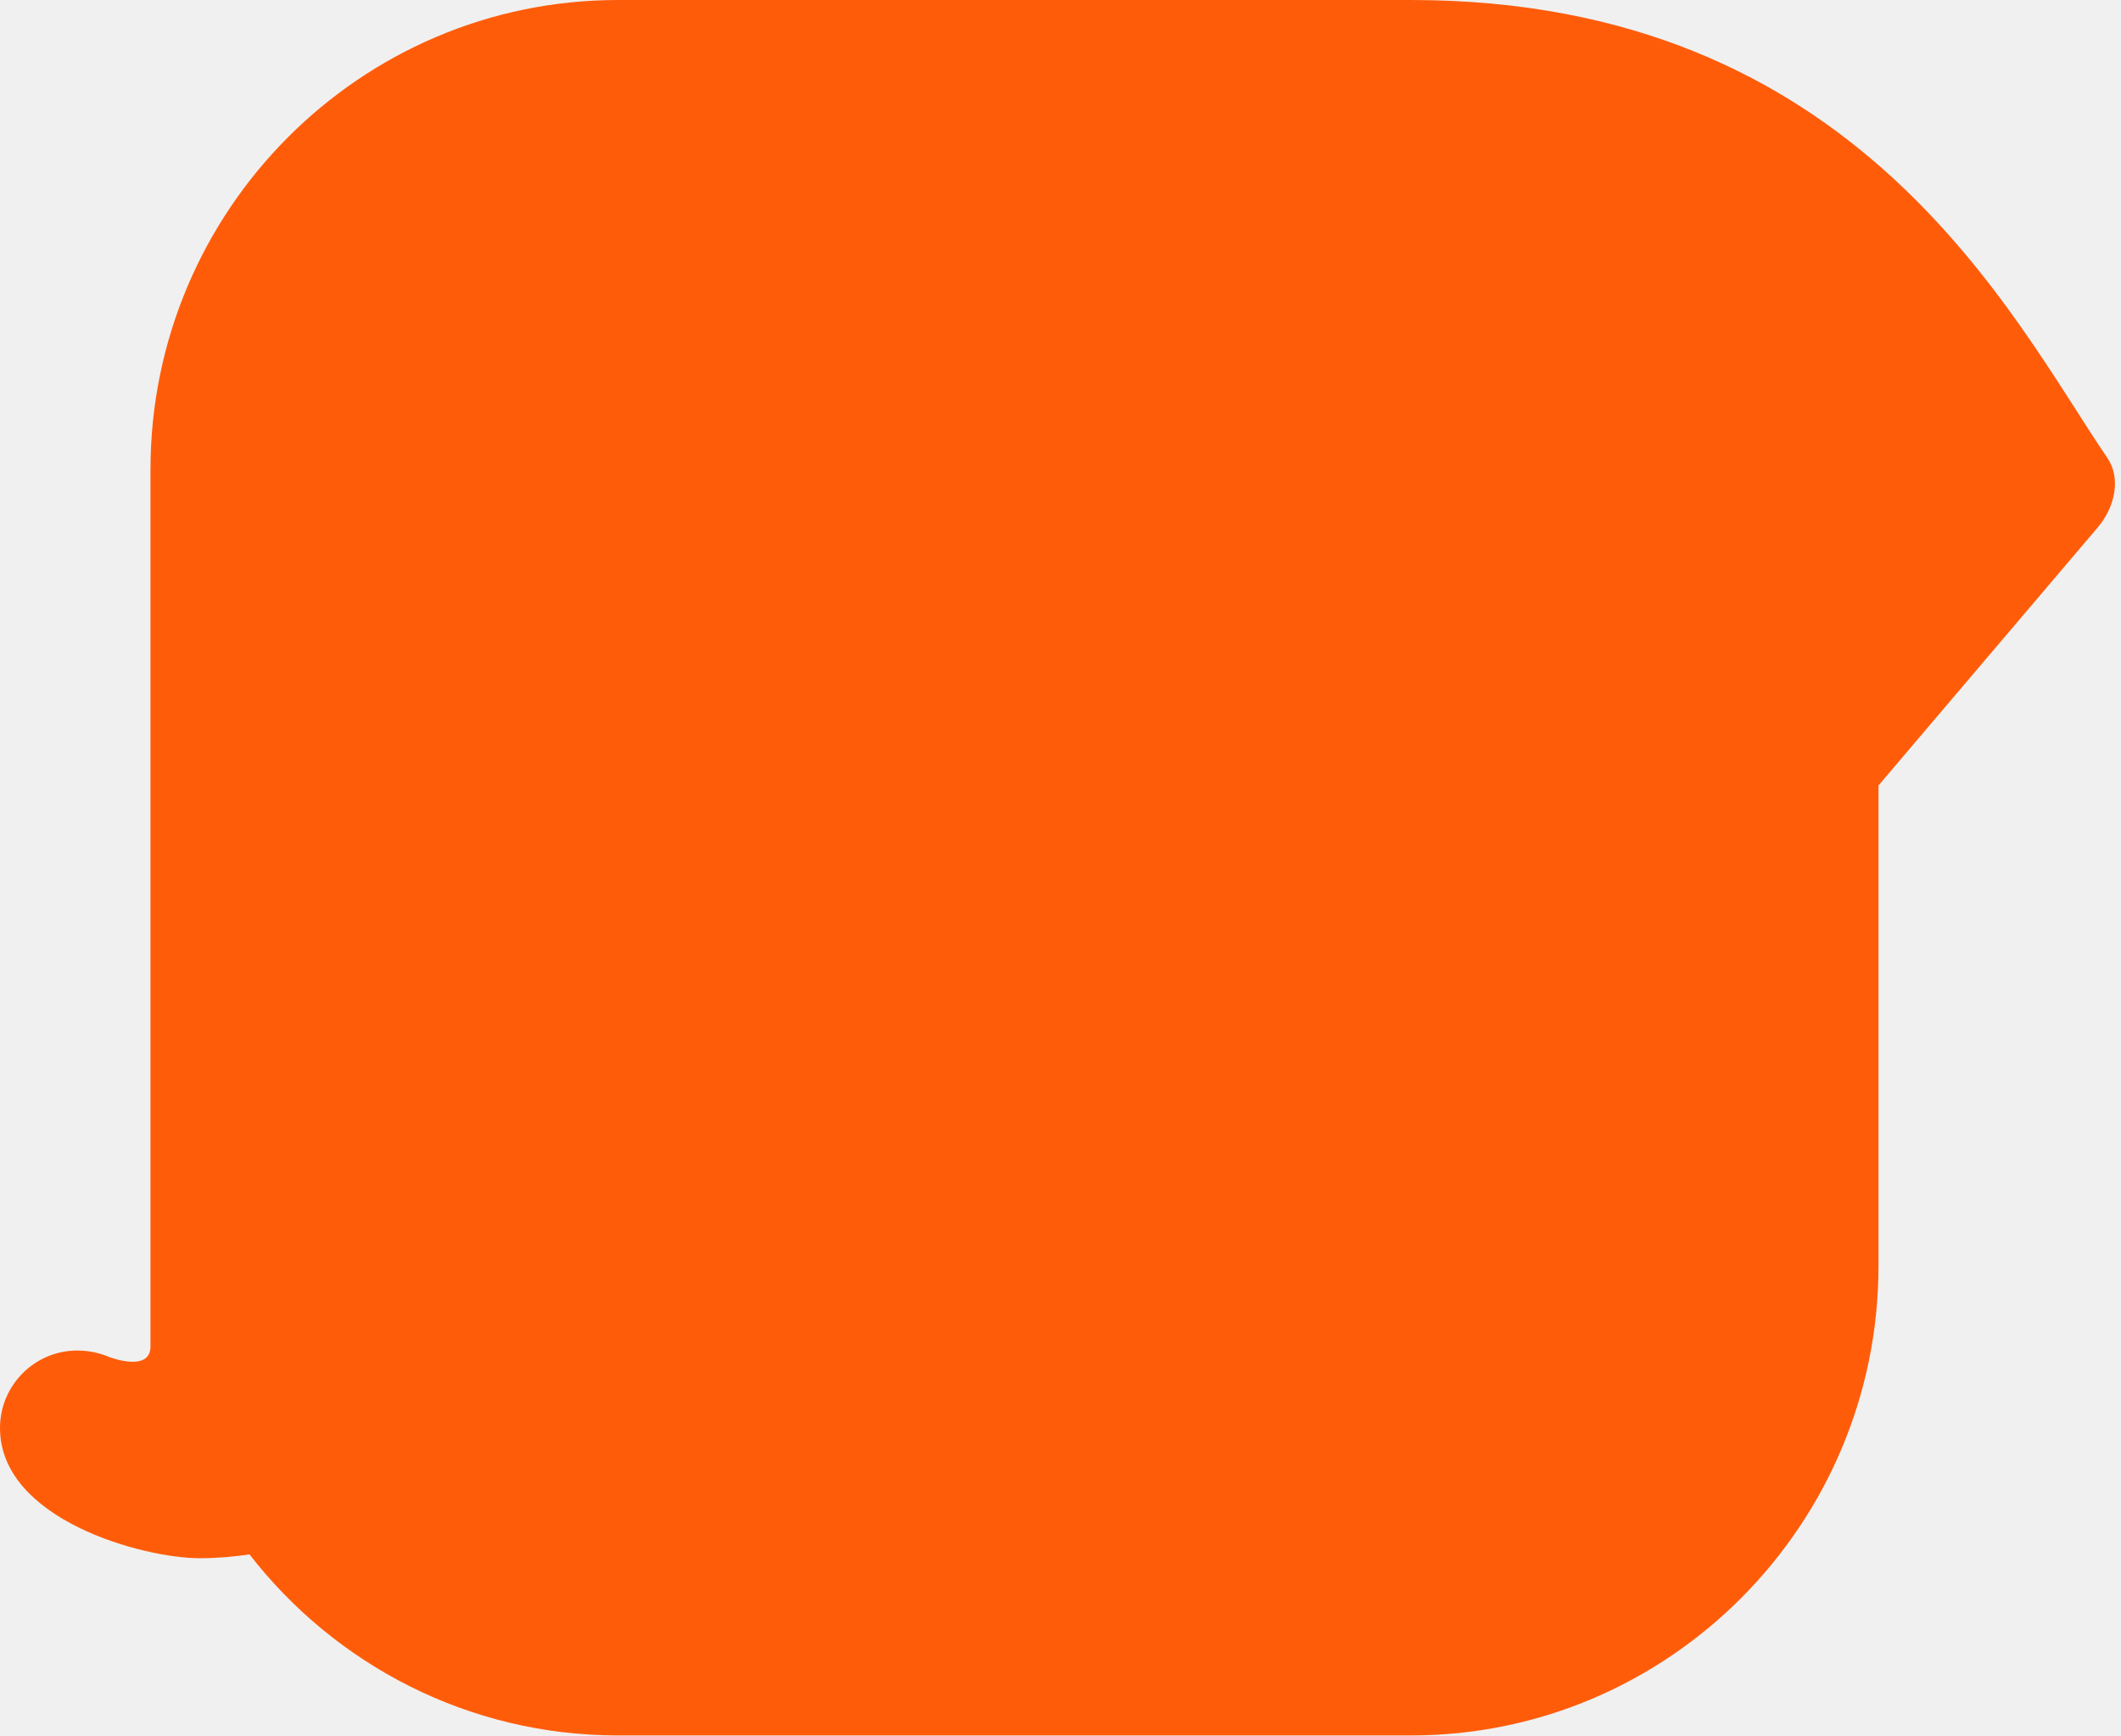
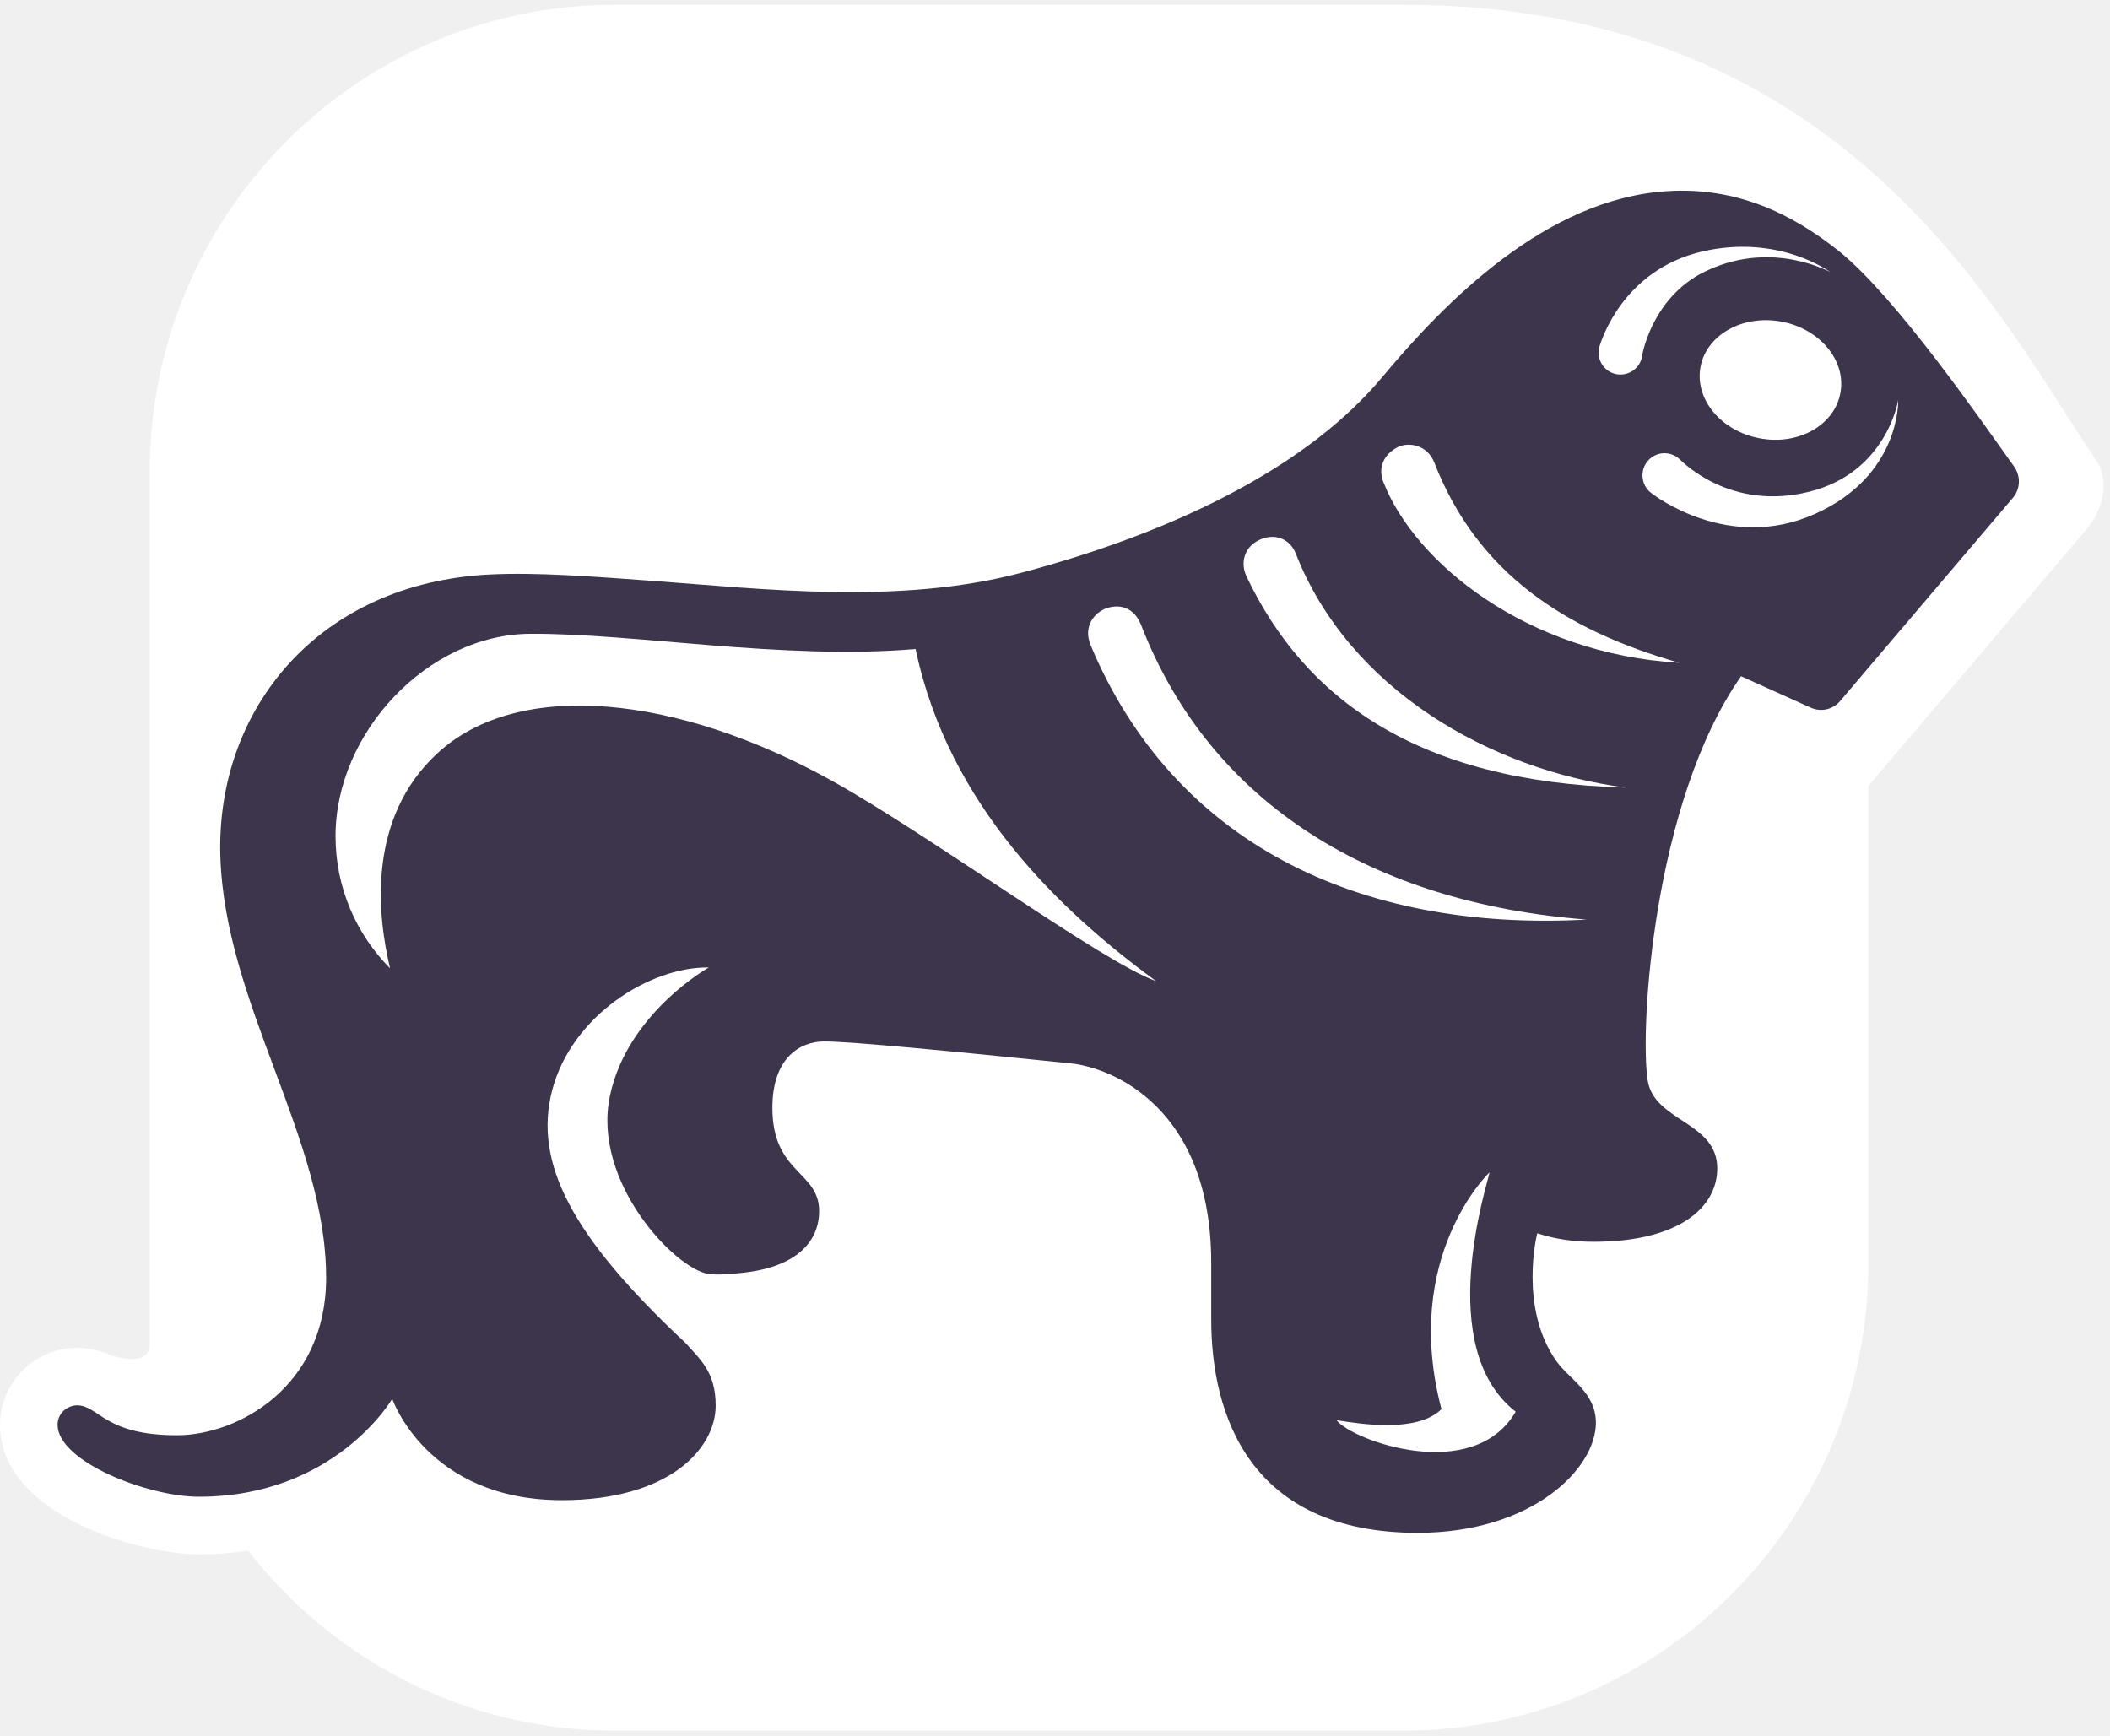
- <svg xmlns="http://www.w3.org/2000/svg" viewBox="0 0 44 36" width="44" height="36">
-   <path d="M43.523 10.934L38.969 16.293V26.259C38.969 31.63 34.618 35.998 29.274 35.998H12.818C9.714 35.998 6.949 34.527 5.175 32.242C4.851 32.291 4.509 32.322 4.143 32.322C2.964 32.322 0 31.52 0 29.621C0 28.736 0.719 28.014 1.601 28.014C1.872 28.014 2.09 28.074 2.271 28.15C2.271 28.15 3.122 28.479 3.122 27.927V9.739C3.122 4.368 7.473 0 12.818 0H29.274C38.543 0 41.733 6.581 43.718 9.501C44.012 9.932 43.862 10.533 43.523 10.934Z" fill="#FF5C0A" />
-   <path d="M42.008 9.632C41.334 8.691 39.556 6.115 38.373 5.154C37.386 4.36 36.223 3.793 34.765 3.887C32.249 4.05 30.159 6.175 28.833 7.76C27.33 9.568 24.652 10.956 21.292 11.848C18.75 12.522 15.883 12.181 13.612 12.015C12.358 11.924 11.201 11.833 10.211 11.883C6.636 12.064 4.512 14.693 4.595 17.741C4.681 20.835 6.802 23.649 6.802 26.553C6.802 28.83 4.96 29.836 3.687 29.836C2.169 29.836 2.067 29.212 1.604 29.212C1.416 29.212 1.201 29.367 1.201 29.617C1.201 30.385 3.081 31.118 4.147 31.118C6.994 31.118 8.181 29.076 8.181 29.076C8.181 29.076 8.908 31.19 11.717 31.19C13.955 31.19 14.927 30.116 14.927 29.216C14.927 28.505 14.591 28.244 14.294 27.907C11.928 25.695 11.118 24.152 11.518 22.635C11.925 21.088 13.548 20.063 14.783 20.078C14.783 20.078 13.077 21.035 12.719 22.767C12.35 24.549 14.072 26.357 14.768 26.47C14.953 26.5 15.277 26.47 15.416 26.455C16.678 26.341 17.085 25.744 17.085 25.162C17.085 24.322 16.109 24.382 16.109 23.006C16.109 21.966 16.686 21.622 17.19 21.622C17.74 21.622 19.816 21.822 22.328 22.079C23.168 22.162 25.262 22.979 25.262 26.243V27.416C25.262 29.409 26.061 31.871 29.567 31.871C31.948 31.871 33.285 30.54 33.285 29.575C33.285 28.947 32.735 28.671 32.464 28.293C31.669 27.177 32.061 25.627 32.061 25.627H32.076C32.407 25.736 32.795 25.801 33.239 25.801C34.991 25.801 35.816 25.101 35.816 24.269C35.816 23.293 34.505 23.297 34.366 22.438C34.196 21.368 34.479 16.625 36.313 14.004L37.763 14.659C37.978 14.757 38.234 14.7 38.385 14.515L41.986 10.279C42.14 10.094 42.147 9.829 42.008 9.632ZM17.367 16.194C14.143 14.398 10.821 14.042 9.122 15.612C7.661 16.962 7.864 18.963 8.135 20.097C7.435 19.39 6.998 18.418 6.998 17.34C6.998 15.188 8.911 13.134 11.055 13.119C13.232 13.104 16.316 13.671 19.096 13.437C19.782 16.705 22.132 18.913 24.109 20.362C22.987 19.965 19.394 17.321 17.367 16.194ZM27.88 29.522C28.384 29.602 29.556 29.791 30.064 29.291C29.224 26.107 31.062 24.356 31.062 24.356V24.371C31.025 24.594 29.895 28.009 31.612 29.345C30.724 30.865 28.204 29.942 27.88 29.526V29.522Z" fill="#FF5C0A" />
-   <path d="M38.385 8.094C38.264 8.767 37.511 9.194 36.705 9.043C35.899 8.895 35.345 8.23 35.466 7.56C35.586 6.887 36.34 6.46 37.149 6.607C37.955 6.755 38.509 7.42 38.385 8.094Z" fill="#FF5C0A" />
-   <path d="M33.36 7.126C33.398 7.001 33.85 5.534 35.496 5.148C37.108 4.774 38.178 5.579 38.178 5.579C38.178 5.579 36.995 4.91 35.635 5.53C34.528 6.014 34.268 7.183 34.249 7.323C34.219 7.542 34.027 7.712 33.797 7.712C33.545 7.712 33.341 7.508 33.341 7.255C33.341 7.209 33.349 7.164 33.36 7.122V7.126Z" fill="#FF5C0A" />
-   <path d="M22.746 13.35C22.584 12.964 22.829 12.662 23.1 12.579C23.372 12.495 23.662 12.579 23.801 12.938C25.259 16.69 28.667 18.739 33.093 19.08C28.298 19.341 24.464 17.454 22.746 13.354V13.35Z" fill="#FF5C0A" />
-   <path d="M25.997 11.921C25.869 11.649 25.94 11.309 26.275 11.157C26.611 11.006 26.912 11.157 27.025 11.445C28.14 14.289 31.093 15.957 33.903 16.327C29.552 16.21 27.206 14.467 25.997 11.921Z" fill="#FF5C0A" />
-   <path d="M28.855 9.966C28.705 9.588 28.938 9.327 29.164 9.221C29.39 9.115 29.771 9.183 29.914 9.546C30.814 11.857 32.641 13.045 35.025 13.726C31.827 13.537 29.507 11.627 28.855 9.962V9.966Z" fill="#FF5C0A" />
-   <path d="M37.843 10.623C36.057 11.417 34.52 10.245 34.441 10.184C34.328 10.101 34.257 9.965 34.257 9.814C34.257 9.557 34.464 9.352 34.716 9.352C34.833 9.352 34.942 9.398 35.021 9.47C35.108 9.549 36.095 10.559 37.726 10.158C39.357 9.757 39.59 8.244 39.59 8.244C39.59 8.244 39.647 9.825 37.843 10.623Z" fill="#FF5C0A" />
+ <svg xmlns="http://www.w3.org/2000/svg" width="124" height="102" viewBox="0 0 124 102" fill="none">
+   <g clip-path="url(#clip0_2551_126027)">
+     <path d="M122.634 31.09L109.802 46.191V74.271C109.802 89.404 97.544 101.713 82.484 101.713H36.116C27.371 101.713 19.581 97.567 14.582 91.13C13.67 91.269 12.704 91.354 11.674 91.354C8.352 91.354 0 89.095 0 83.745C0 81.251 2.027 79.216 4.511 79.216C5.275 79.216 5.89 79.386 6.4 79.6C6.4 79.6 8.798 80.527 8.798 78.971V27.723C8.798 12.59 21.056 0.281 36.116 0.281H82.484C108.603 0.281 117.592 18.824 123.185 27.051C124.013 28.266 123.589 29.96 122.634 31.09Z" fill="white" />
+     <path d="M118.366 27.424C116.467 24.77 111.457 17.513 108.125 14.806C105.344 12.568 102.065 10.97 97.957 11.236C90.868 11.694 84.978 17.683 81.242 22.149C77.007 27.242 69.462 31.154 59.995 33.669C52.831 35.566 44.754 34.606 38.355 34.138C34.821 33.882 31.562 33.626 28.771 33.764C18.699 34.276 12.714 41.682 12.947 50.272C13.191 58.989 19.166 66.918 19.166 75.102C19.166 81.517 13.977 84.352 10.389 84.352C6.112 84.352 5.826 82.594 4.52 82.594C3.99 82.594 3.385 83.031 3.385 83.734C3.385 85.897 8.681 87.965 11.684 87.965C19.708 87.965 23.051 82.21 23.051 82.21C23.051 82.21 25.099 88.167 33.016 88.167C39.321 88.167 42.059 85.141 42.059 82.605C42.059 80.601 41.114 79.866 40.276 78.917C33.611 72.683 31.329 68.335 32.454 64.062C33.6 59.703 38.174 56.815 41.655 56.858C41.655 56.858 36.848 59.554 35.839 64.435C34.799 69.454 39.65 74.548 41.613 74.868C42.133 74.953 43.046 74.868 43.438 74.825C46.994 74.505 48.14 72.822 48.14 71.18C48.14 68.815 45.391 68.985 45.391 65.106C45.391 62.175 47.015 61.206 48.437 61.206C49.987 61.206 55.834 61.77 62.913 62.495C65.28 62.73 71.181 65.031 71.181 74.228V77.532C71.181 83.148 73.431 90.086 83.311 90.086C90.019 90.086 93.787 86.334 93.787 83.617C93.787 81.848 92.237 81.07 91.473 80.004C89.234 76.861 90.337 72.491 90.337 72.491H90.38C91.314 72.8 92.407 72.981 93.659 72.981C98.594 72.981 100.919 71.01 100.919 68.665C100.919 65.916 97.225 65.927 96.832 63.508C96.355 60.492 97.151 47.128 102.319 39.743L106.405 41.587C107.01 41.864 107.732 41.704 108.157 41.182L118.303 29.246C118.738 28.724 118.759 27.978 118.366 27.424ZM48.936 45.913C39.851 40.851 30.49 39.849 25.704 44.272C21.586 48.077 22.159 53.714 22.923 56.911C20.949 54.918 19.718 52.179 19.718 49.142C19.718 43.078 25.11 37.292 31.148 37.249C37.283 37.207 45.975 38.805 53.807 38.144C55.739 47.352 62.361 53.575 67.933 57.657C64.77 56.538 54.646 49.089 48.936 45.913ZM78.557 83.468C79.979 83.692 83.28 84.224 84.712 82.818C82.346 73.845 87.525 68.91 87.525 68.91V68.953C87.419 69.582 84.235 79.205 89.074 82.967C86.57 87.251 79.47 84.651 78.557 83.478V83.468Z" fill="#3C354B" />
+     <path d="M108.157 23.087C107.818 24.983 105.695 26.188 103.424 25.761C101.153 25.346 99.593 23.47 99.932 21.584C100.272 19.687 102.394 18.483 104.676 18.898C106.947 19.314 108.507 21.19 108.157 23.087Z" fill="white" />
+     <path d="M93.999 20.359C94.106 20.007 95.379 15.873 100.017 14.786C104.559 13.73 107.573 16 107.573 16C107.573 16 104.241 14.114 100.41 15.862C97.289 17.226 96.557 20.519 96.504 20.913C96.419 21.531 95.878 22.011 95.231 22.011C94.519 22.011 93.946 21.435 93.946 20.721C93.946 20.593 93.968 20.466 93.999 20.348V20.359Z" fill="white" />
+     <path d="M64.091 37.9C63.635 36.813 64.325 35.961 65.089 35.726C65.853 35.492 66.671 35.726 67.063 36.739C71.17 47.31 80.775 53.086 93.246 54.045C79.735 54.781 68.931 49.463 64.091 37.911V37.9Z" fill="white" />
+     <path d="M73.251 33.871C72.89 33.104 73.092 32.145 74.036 31.719C74.981 31.293 75.83 31.719 76.148 32.529C79.29 40.543 87.611 45.242 95.528 46.287C83.27 45.956 76.658 41.044 73.251 33.871Z" fill="white" />
+     <path d="M81.307 28.362C80.882 27.296 81.54 26.561 82.177 26.263C82.814 25.964 83.886 26.156 84.289 27.179C86.825 33.69 91.973 37.037 98.691 38.955C89.68 38.422 83.143 33.04 81.307 28.351V28.362Z" fill="white" />
+     <path d="M106.629 30.217C101.598 32.455 97.268 29.151 97.045 28.981C96.727 28.746 96.525 28.363 96.525 27.936C96.525 27.212 97.109 26.636 97.82 26.636C98.149 26.636 98.457 26.764 98.68 26.966C98.924 27.19 101.705 30.036 106.3 28.906C110.895 27.776 111.553 23.514 111.553 23.514C111.553 23.514 111.713 27.968 106.629 30.217Z" fill="white" />
+   </g>
+   <defs>
+     <clipPath id="clip0_2551_126027">
+       <rect width="123.979" height="101.726" fill="white" />
+     </clipPath>
+   </defs>
</svg>
